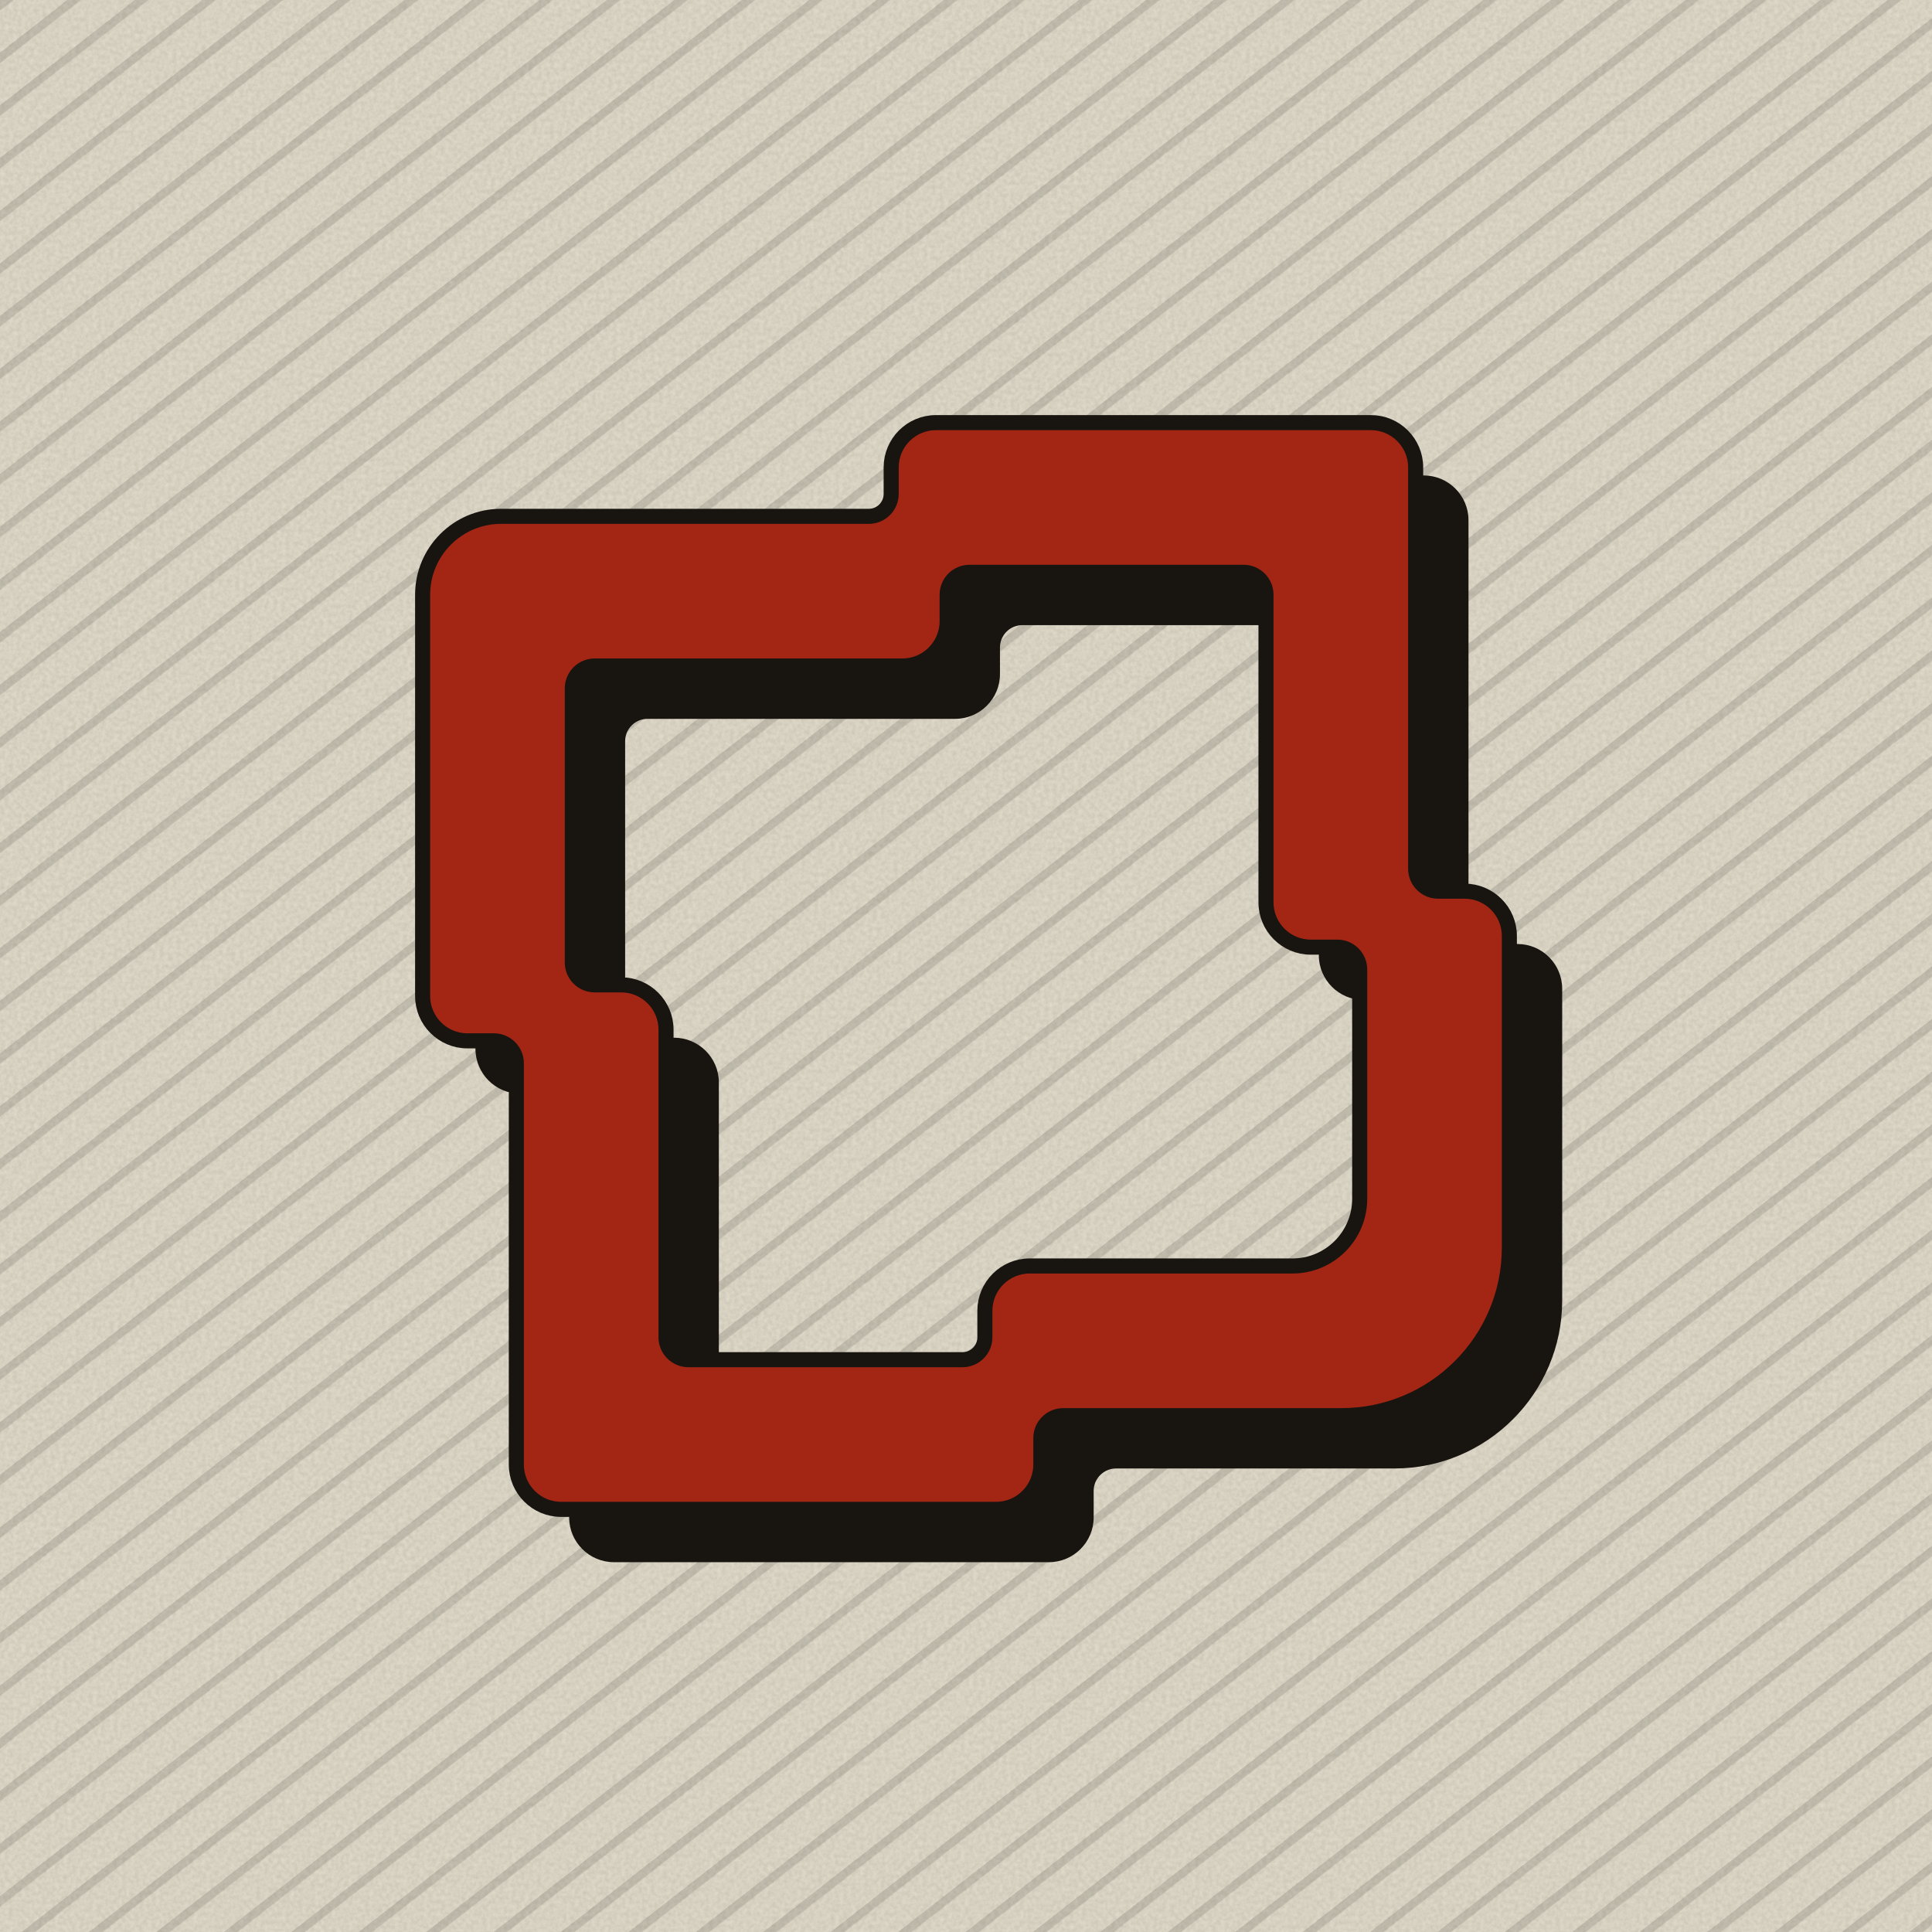
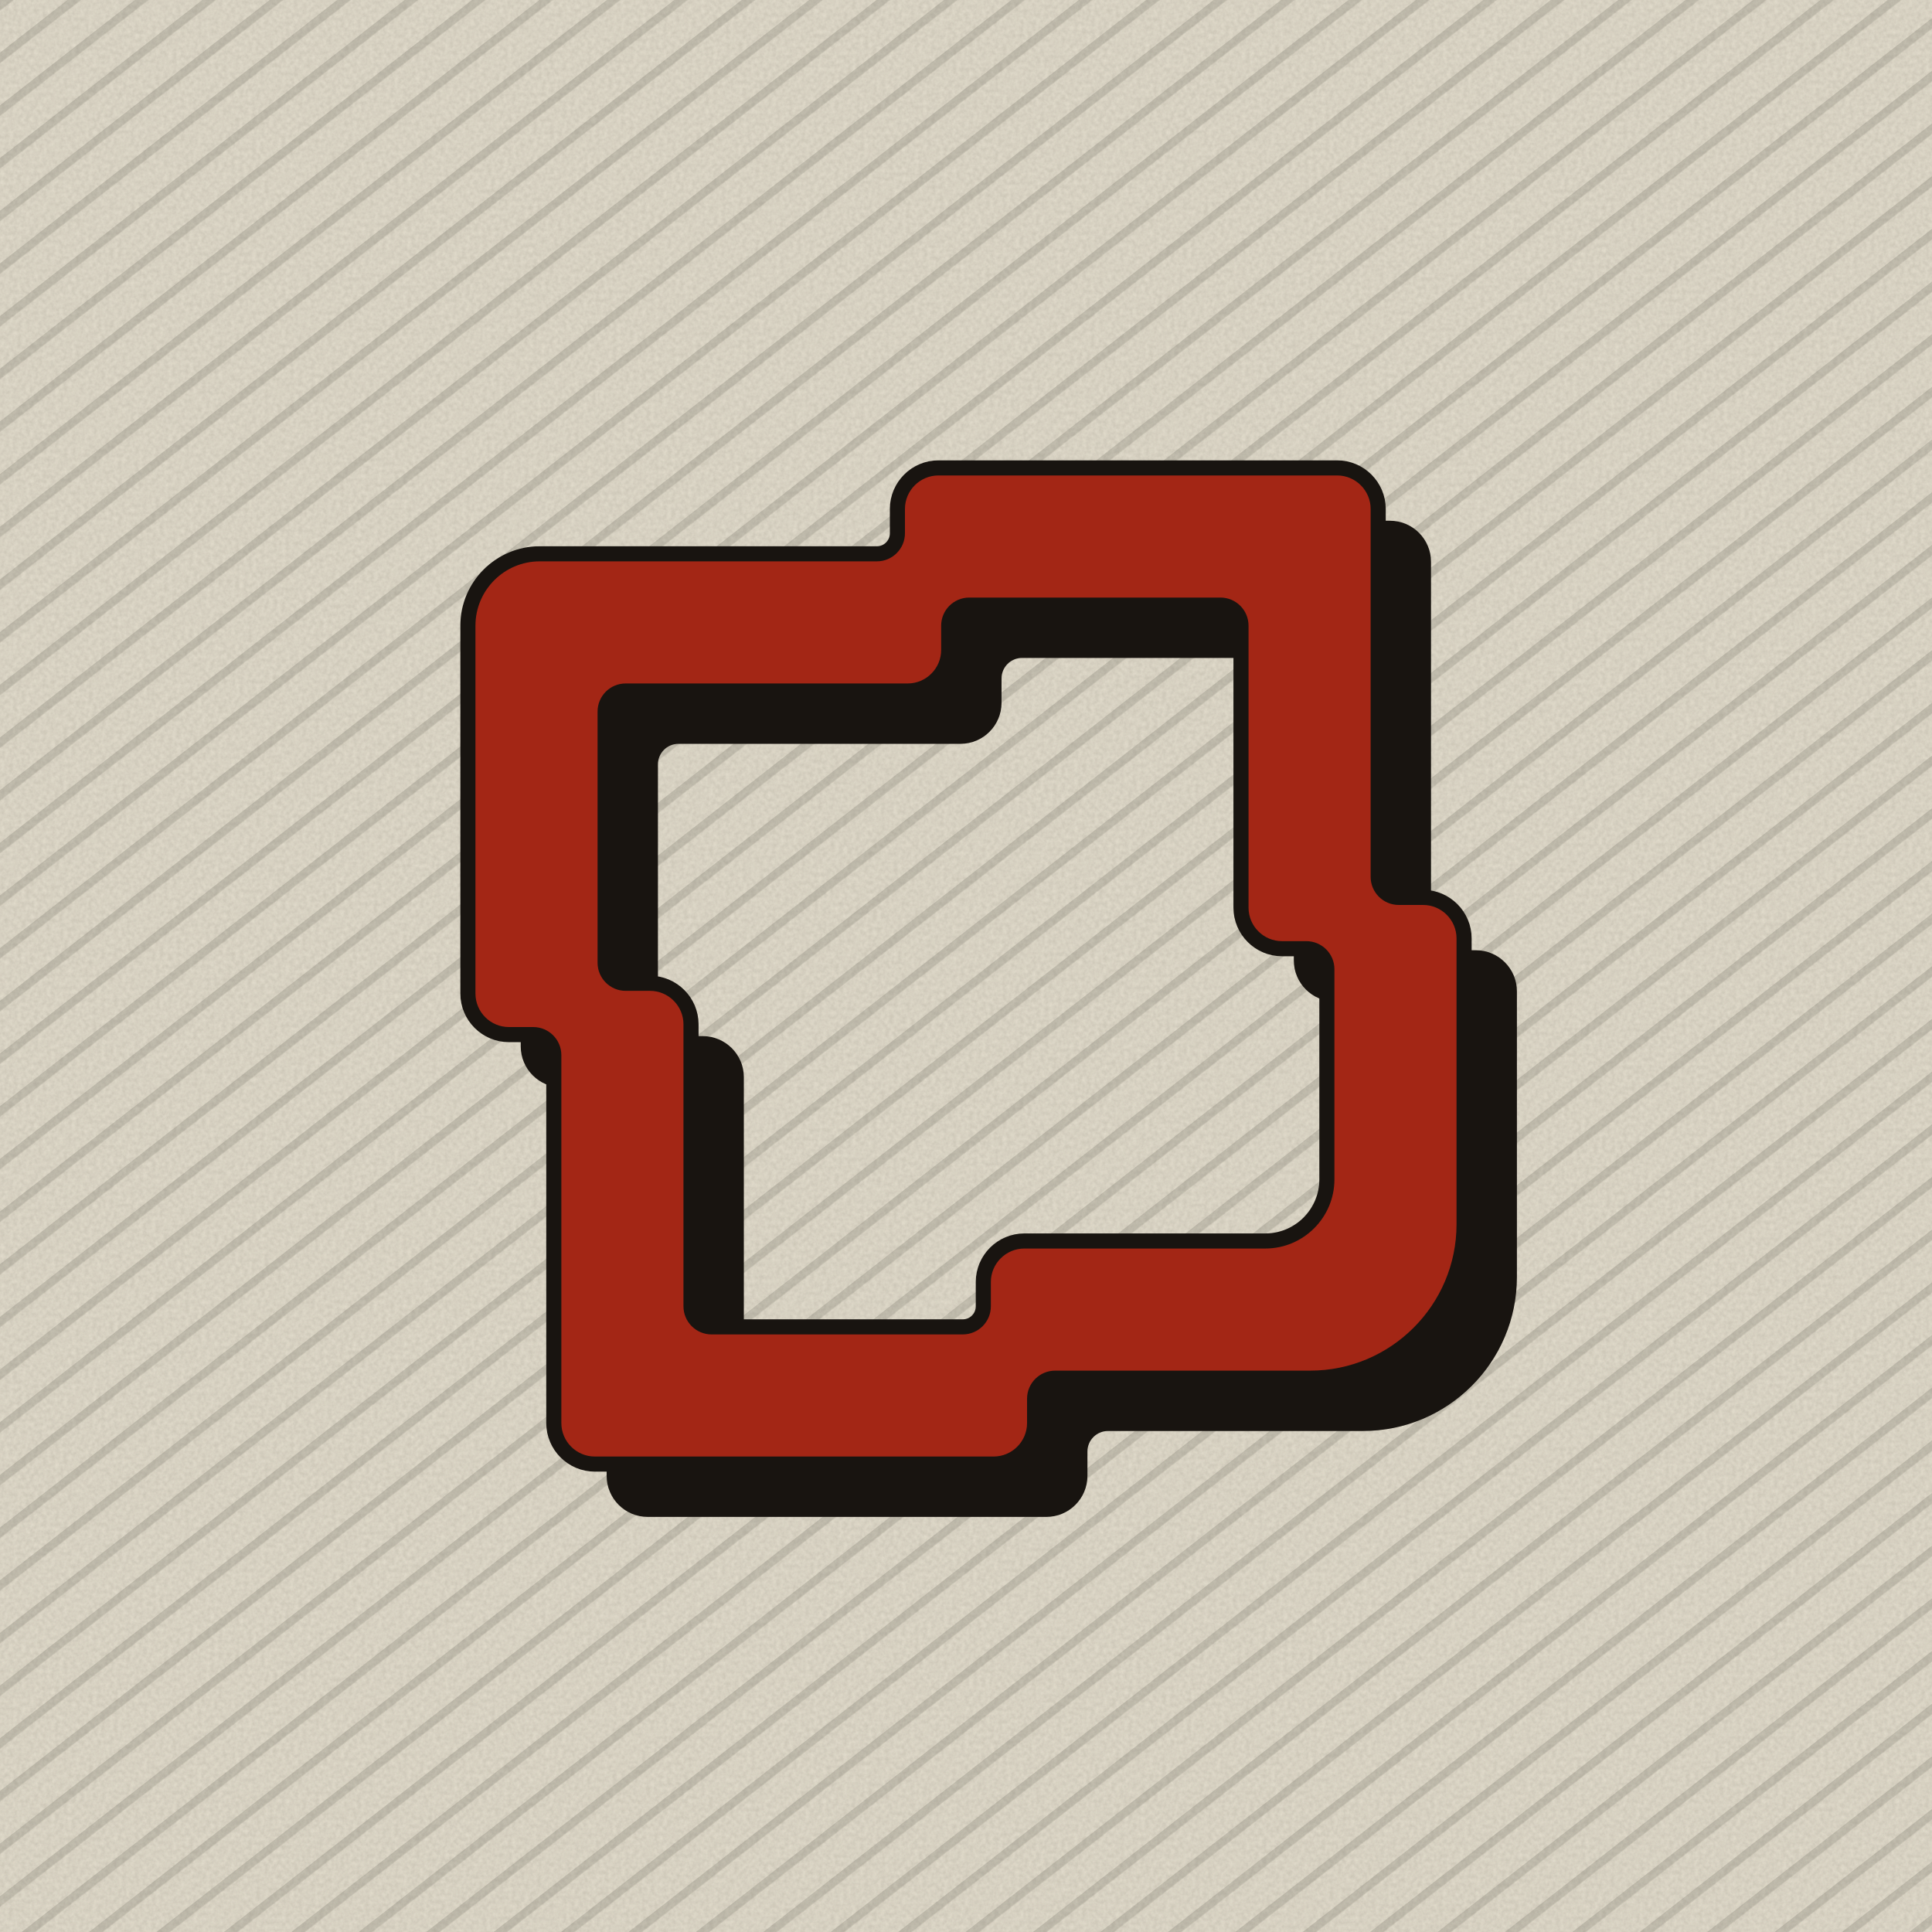
<svg xmlns="http://www.w3.org/2000/svg" viewBox="0 0 512 512" width="512" height="512">
  <defs>
-     <path id="grabado-iso" d="M224.919,110.004h-5.319c-2.476,0-4.487-2.011-4.487-4.487V25.081c0-4.947-4.027-8.973-8.973-8.973h-87.162c-4.947,0-8.973,4.027-8.973,8.973v5.319c0,2.476-2.011,4.487-4.487,4.487H31.811c-8.658,0-15.703,7.046-15.703,15.703v80.436c0,4.947,4.027,8.973,8.973,8.973h5.319c2.476,0,4.487,2.011,4.487,4.487v80.432c0,4.947,4.027,8.973,8.973,8.973h87.166c4.947,0,8.973-4.027,8.973-8.973v-5.319c0-2.476,2.011-4.487,4.487-4.487h55.755c18.556,0,33.65-15.094,33.65-33.65v-62.485c0-4.947-4.027-8.973-8.973-8.973ZM55.91,128.783h-5.319c-2.476,0-4.487-2.011-4.487-4.487v-54.927c0-2.476,2.011-4.487,4.487-4.487h61.657c4.947,0,8.973-4.027,8.973-8.973v-5.319c0-2.476,2.011-4.487,4.487-4.487h54.923c2.476,0,4.487,2.011,4.487,4.487v61.657c0,4.947,4.027,8.973,8.973,8.973h5.319c2.476,0,4.487,2.011,4.487,4.487v45.949c0,7.422-6.038,13.46-13.46,13.46h-52.679c-4.947,0-8.973,4.027-8.973,8.973v5.319c0,2.476-2.011,4.487-4.487,4.487h-54.927c-2.476,0-4.487-2.011-4.487-4.487v-61.653c0-4.947-4.027-8.973-8.973-8.973Z" transform="translate(90.699 90.699) scale(1.3224)" fill-rule="evenodd" />
+     <path id="grabado-iso" d="M224.919,110.004h-5.319c-2.476,0-4.487-2.011-4.487-4.487V25.081c0-4.947-4.027-8.973-8.973-8.973h-87.162c-4.947,0-8.973,4.027-8.973,8.973v5.319c0,2.476-2.011,4.487-4.487,4.487H31.811c-8.658,0-15.703,7.046-15.703,15.703v80.436c0,4.947,4.027,8.973,8.973,8.973h5.319c2.476,0,4.487,2.011,4.487,4.487v80.432c0,4.947,4.027,8.973,8.973,8.973h87.166c4.947,0,8.973-4.027,8.973-8.973v-5.319c0-2.476,2.011-4.487,4.487-4.487h55.755c18.556,0,33.65-15.094,33.65-33.65v-62.485c0-4.947-4.027-8.973-8.973-8.973ZM55.91,128.783h-5.319c-2.476,0-4.487-2.011-4.487-4.487v-54.927c0-2.476,2.011-4.487,4.487-4.487h61.657c4.947,0,8.973-4.027,8.973-8.973v-5.319c0-2.476,2.011-4.487,4.487-4.487h54.923c2.476,0,4.487,2.011,4.487,4.487v61.657c0,4.947,4.027,8.973,8.973,8.973h5.319c2.476,0,4.487,2.011,4.487,4.487v45.949c0,7.422-6.038,13.46-13.46,13.46h-52.679c-4.947,0-8.973,4.027-8.973,8.973v5.319c0,2.476-2.011,4.487-4.487,4.487h-54.927c-2.476,0-4.487-2.011-4.487-4.487v-61.653c0-4.947-4.027-8.973-8.973-8.973Z" transform="translate(104.474 104.474) scale(1.2122)" fill-rule="evenodd" />
    <pattern id="grabado-ray" width="11" height="11" patternUnits="userSpaceOnUse" patternTransform="rotate(52)">
      <rect width="2.2" height="11" fill="#181410" opacity=".14" />
    </pattern>
    <filter id="grabado-grano">
      <feTurbulence type="fractalNoise" baseFrequency=".9" numOctaves="3" />
      <feColorMatrix values="0 0 0 0 .09  0 0 0 0 .08  0 0 0 0 .06  0 0 0 .5 0" />
    </filter>
  </defs>
  <rect width="512" height="512" fill="#e3ddcd" />
  <rect width="512" height="512" fill="url(#grabado-ray)" />
  <rect width="512" height="512" filter="url(#grabado-grano)" opacity=".35" />
  <g transform="translate(14 14)">
    <use href="#grabado-iso" fill="#181410" />
  </g>
-   <use href="#grabado-iso" fill="#a32615" stroke="#181410" stroke-width="3.02" />
+   <use href="#grabado-iso" fill="#a32615" stroke="#181410" stroke-width="3.30" />
</svg>
